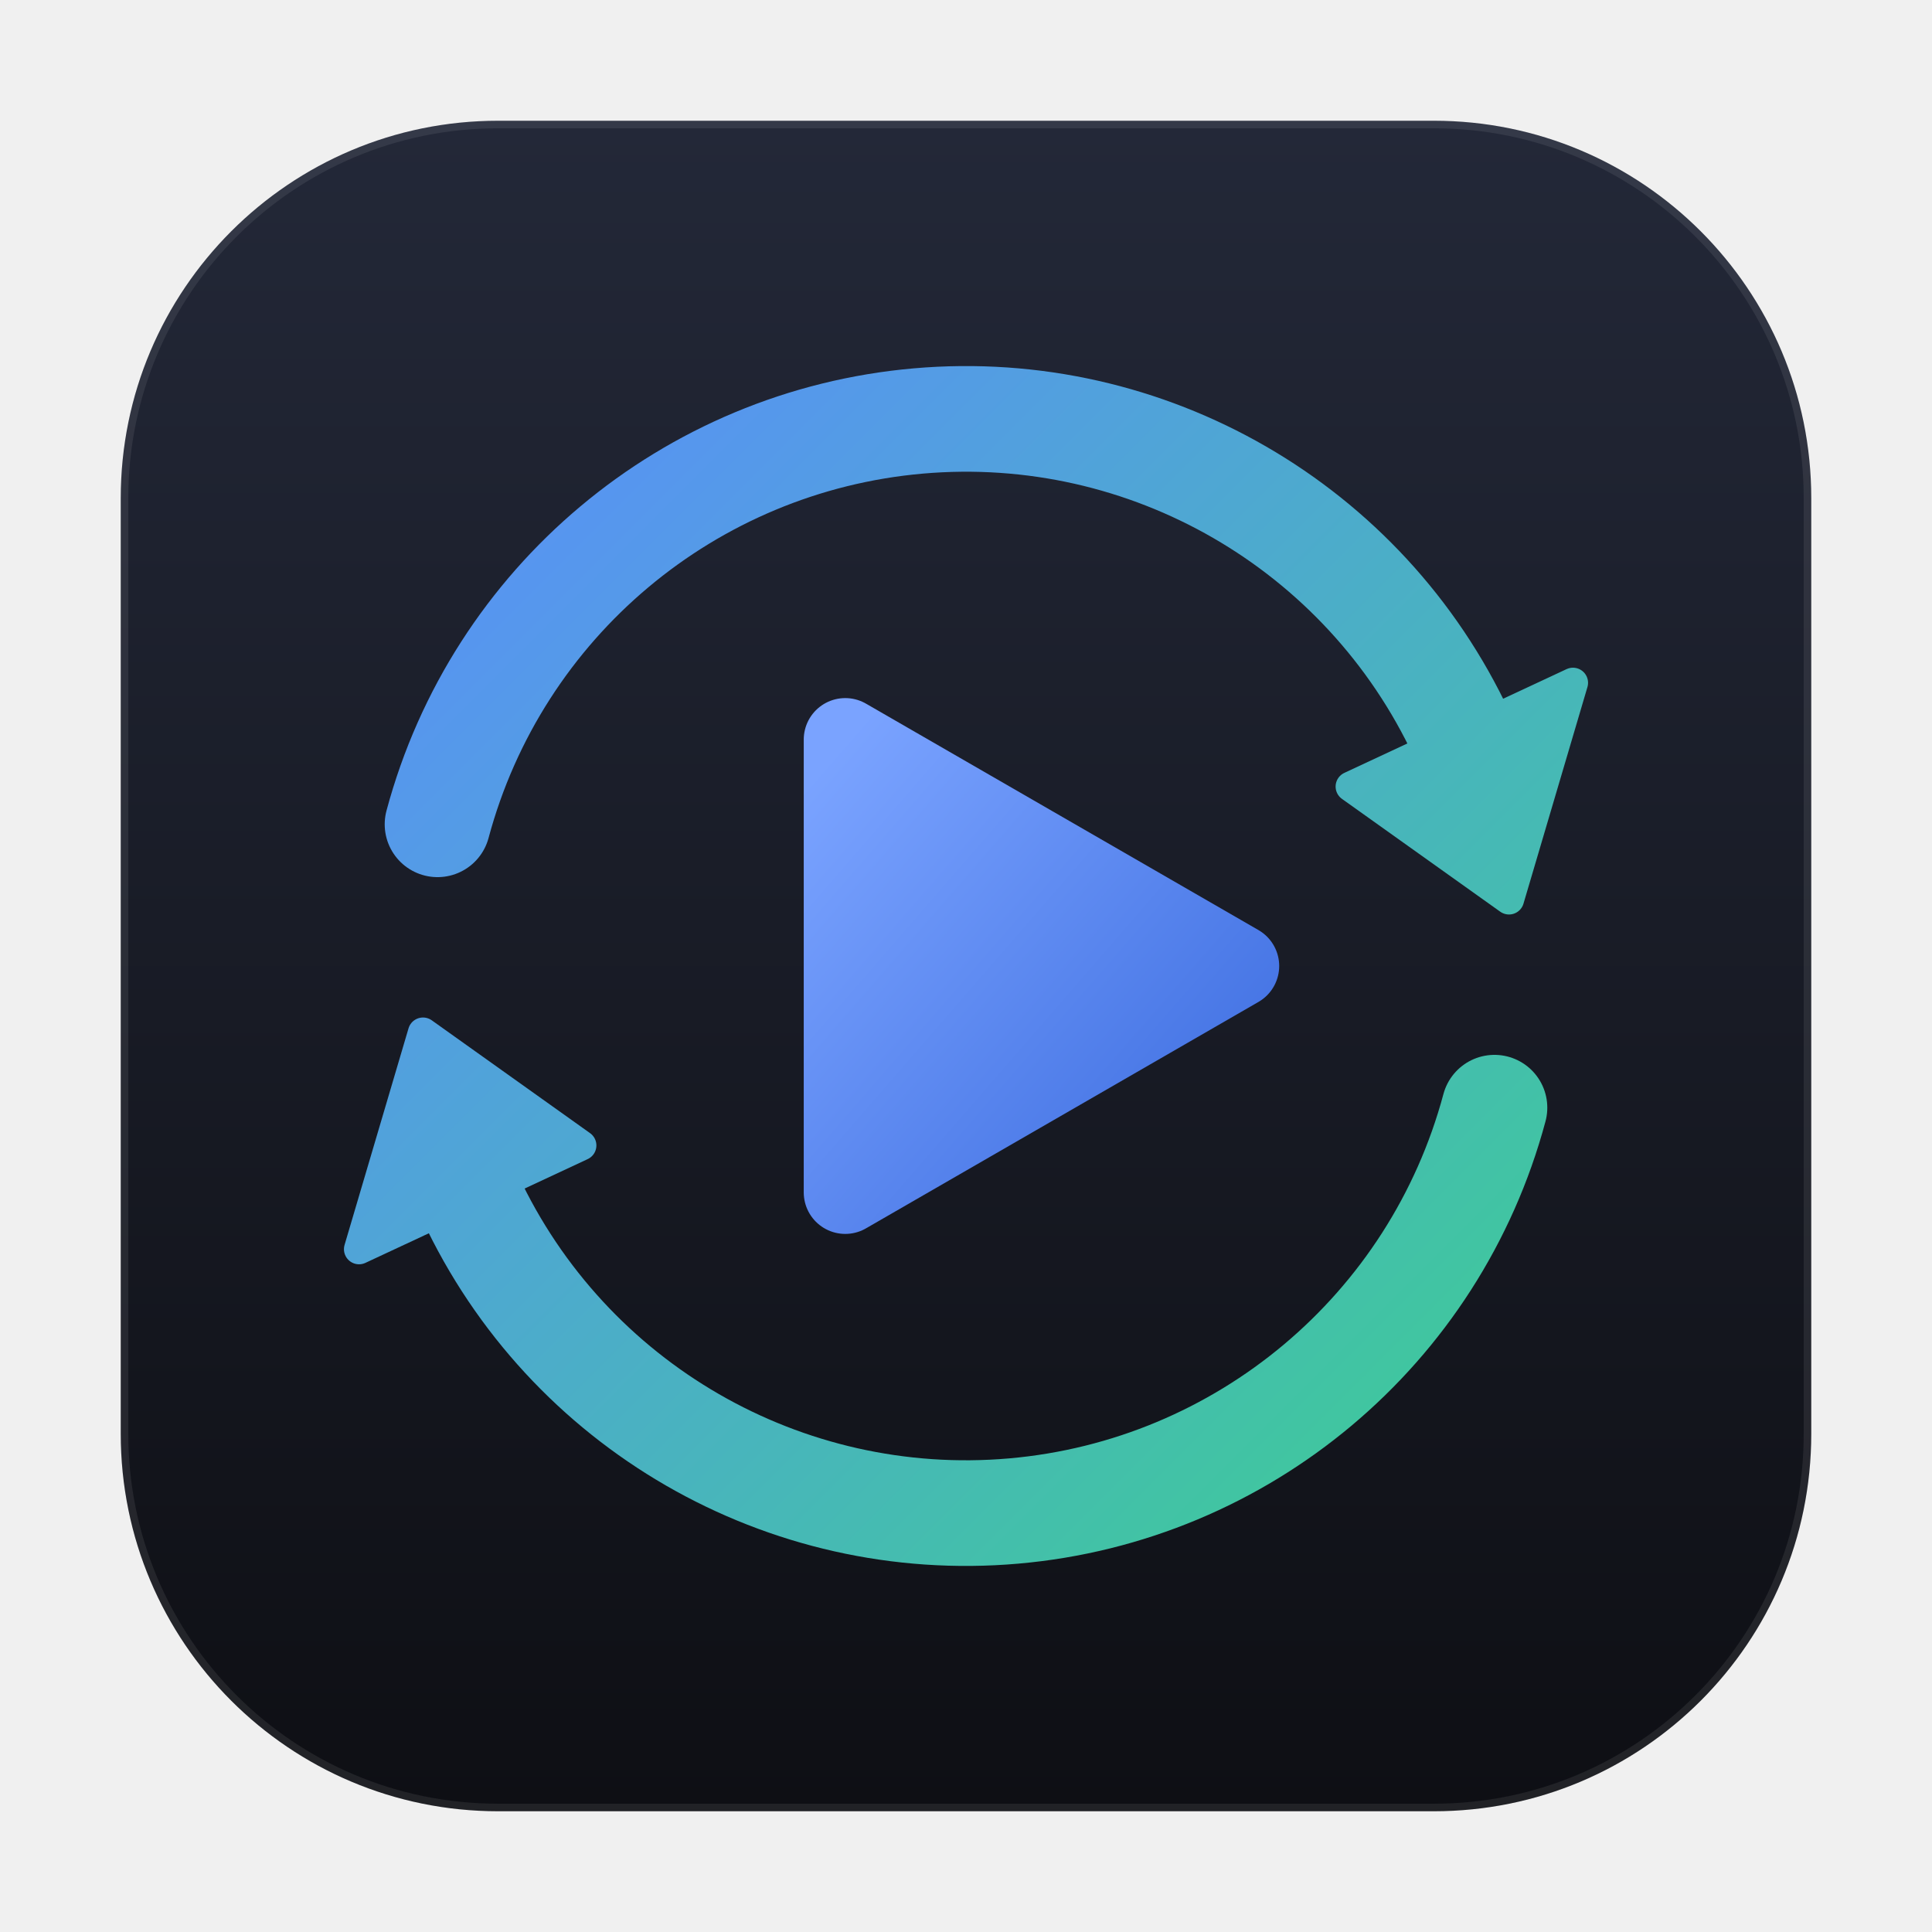
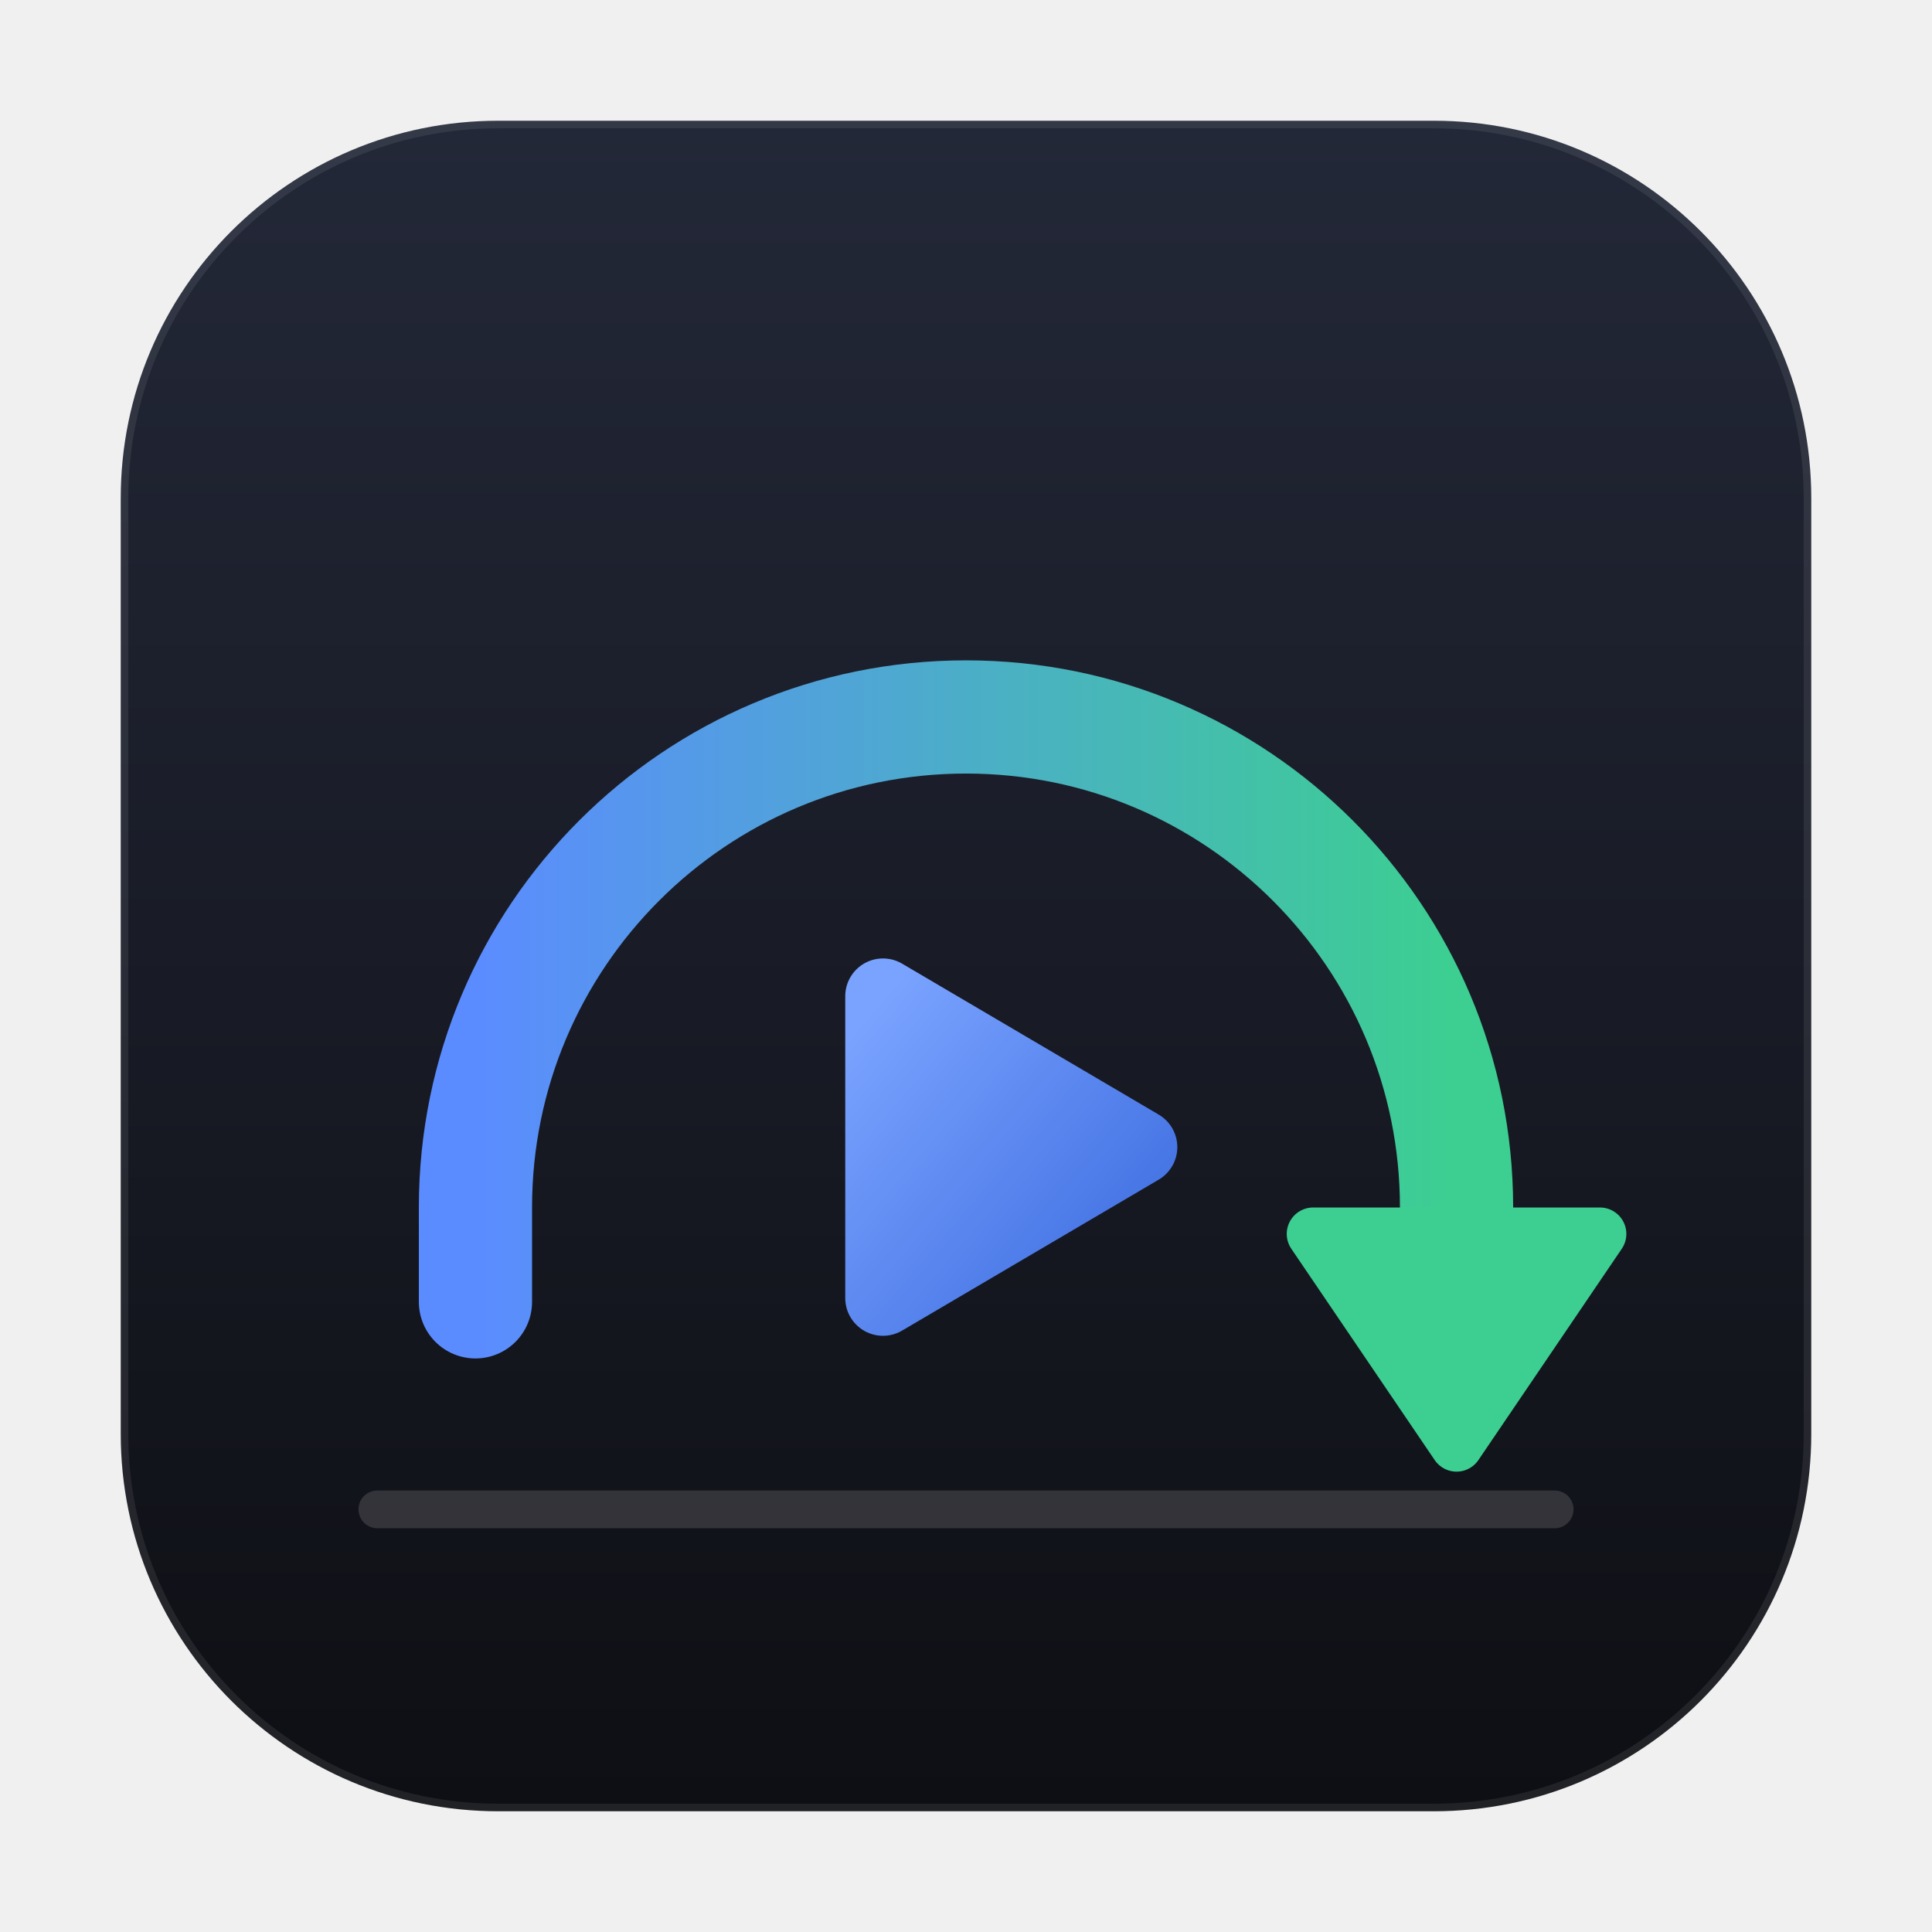
<svg xmlns="http://www.w3.org/2000/svg" viewBox="0 0 1024 1024" width="1024" height="1024">
  <defs>
    <linearGradient id="bg" x1="0" y1="0" x2="0" y2="1">
      <stop offset="0" stop-color="#232838" />
      <stop offset="1" stop-color="#0e0f14" />
    </linearGradient>
+     <linearGradient id="hop" x1="0" y1="0" x2="1" y2="0">
+       <stop offset="0" stop-color="#5b8cff" />
+       <stop offset="1" stop-color="#3ccf91" />
+     </linearGradient>
    <linearGradient id="play" x1="0" y1="0" x2="1" y2="1">
      <stop offset="0" stop-color="#7aa3ff" />
      <stop offset="1" stop-color="#3d6de0" />
    </linearGradient>
-     <linearGradient id="sync" gradientUnits="userSpaceOnUse" x1="200" y1="200" x2="824" y2="824">
-       <stop offset="0" stop-color="#5b8cff" />
-       <stop offset="1" stop-color="#3ccf91" />
-     </linearGradient>
  </defs>
-   <rect x="64" y="64" width="896" height="896" rx="200" fill="url(#bg)" />
-   <rect x="66" y="66" width="892" height="892" rx="198" fill="none" stroke="#ffffff" stroke-opacity="0.08" stroke-width="4" />
-   <g fill="url(#sync)" stroke="url(#sync)" stroke-linecap="round" stroke-linejoin="round">
-     <path d="M 231.9 436.9 A 290 290 0 0 1 774.8 389.4" fill="none" stroke-width="56" />
-     <polygon points="833.7,361.9 715.9,416.9 799.8,476.7" stroke-width="16" />
-     <path d="M 792.1 587.1 A 290 290 0 0 1 249.2 634.6" fill="none" stroke-width="56" />
-     <polygon points="190.3,662.1 308.1,607.1 224.2,547.3" stroke-width="16" />
-   </g>
-   <polygon points="448,392 448,632 656,512" fill="url(#play)" stroke="url(#play)" stroke-width="44" stroke-linejoin="round" />
+   <path d="M 264 64 H 760 A 200 200 0 0 1 960 264 V 760 A 200 200 0 0 1 760 960 H 264 A 200 200 0 0 1 64 760 V 264 A 200 200 0 0 1 264 64 Z" fill="url(#bg)" />
+   <path d="M 264 66 H 760 A 198 198 0 0 1 958 264 V 760 A 198 198 0 0 1 760 958 H 264 A 198 198 0 0 1 66 760 V 264 A 198 198 0 0 1 264 66 Z" fill="none" stroke="#ffffff" stroke-opacity="0.08" stroke-width="4" />
+   <path d="M 200 800 H 824" stroke="#ffffff" stroke-opacity="0.14" stroke-width="20" stroke-linecap="round" />
+   <path d="M 252 690 V 640 A 260 260 0 0 1 772 640 V 660" fill="none" stroke="url(#hop)" stroke-width="60" stroke-linecap="round" stroke-linejoin="round" />
+   <polygon points="696,654 848,654 772,766" fill="#3ccf91" stroke="#3ccf91" stroke-width="28" stroke-linejoin="round" />
+   <polygon points="468,528 468,688 604,608" fill="url(#play)" stroke="url(#play)" stroke-width="40" stroke-linejoin="round" />
</svg>
